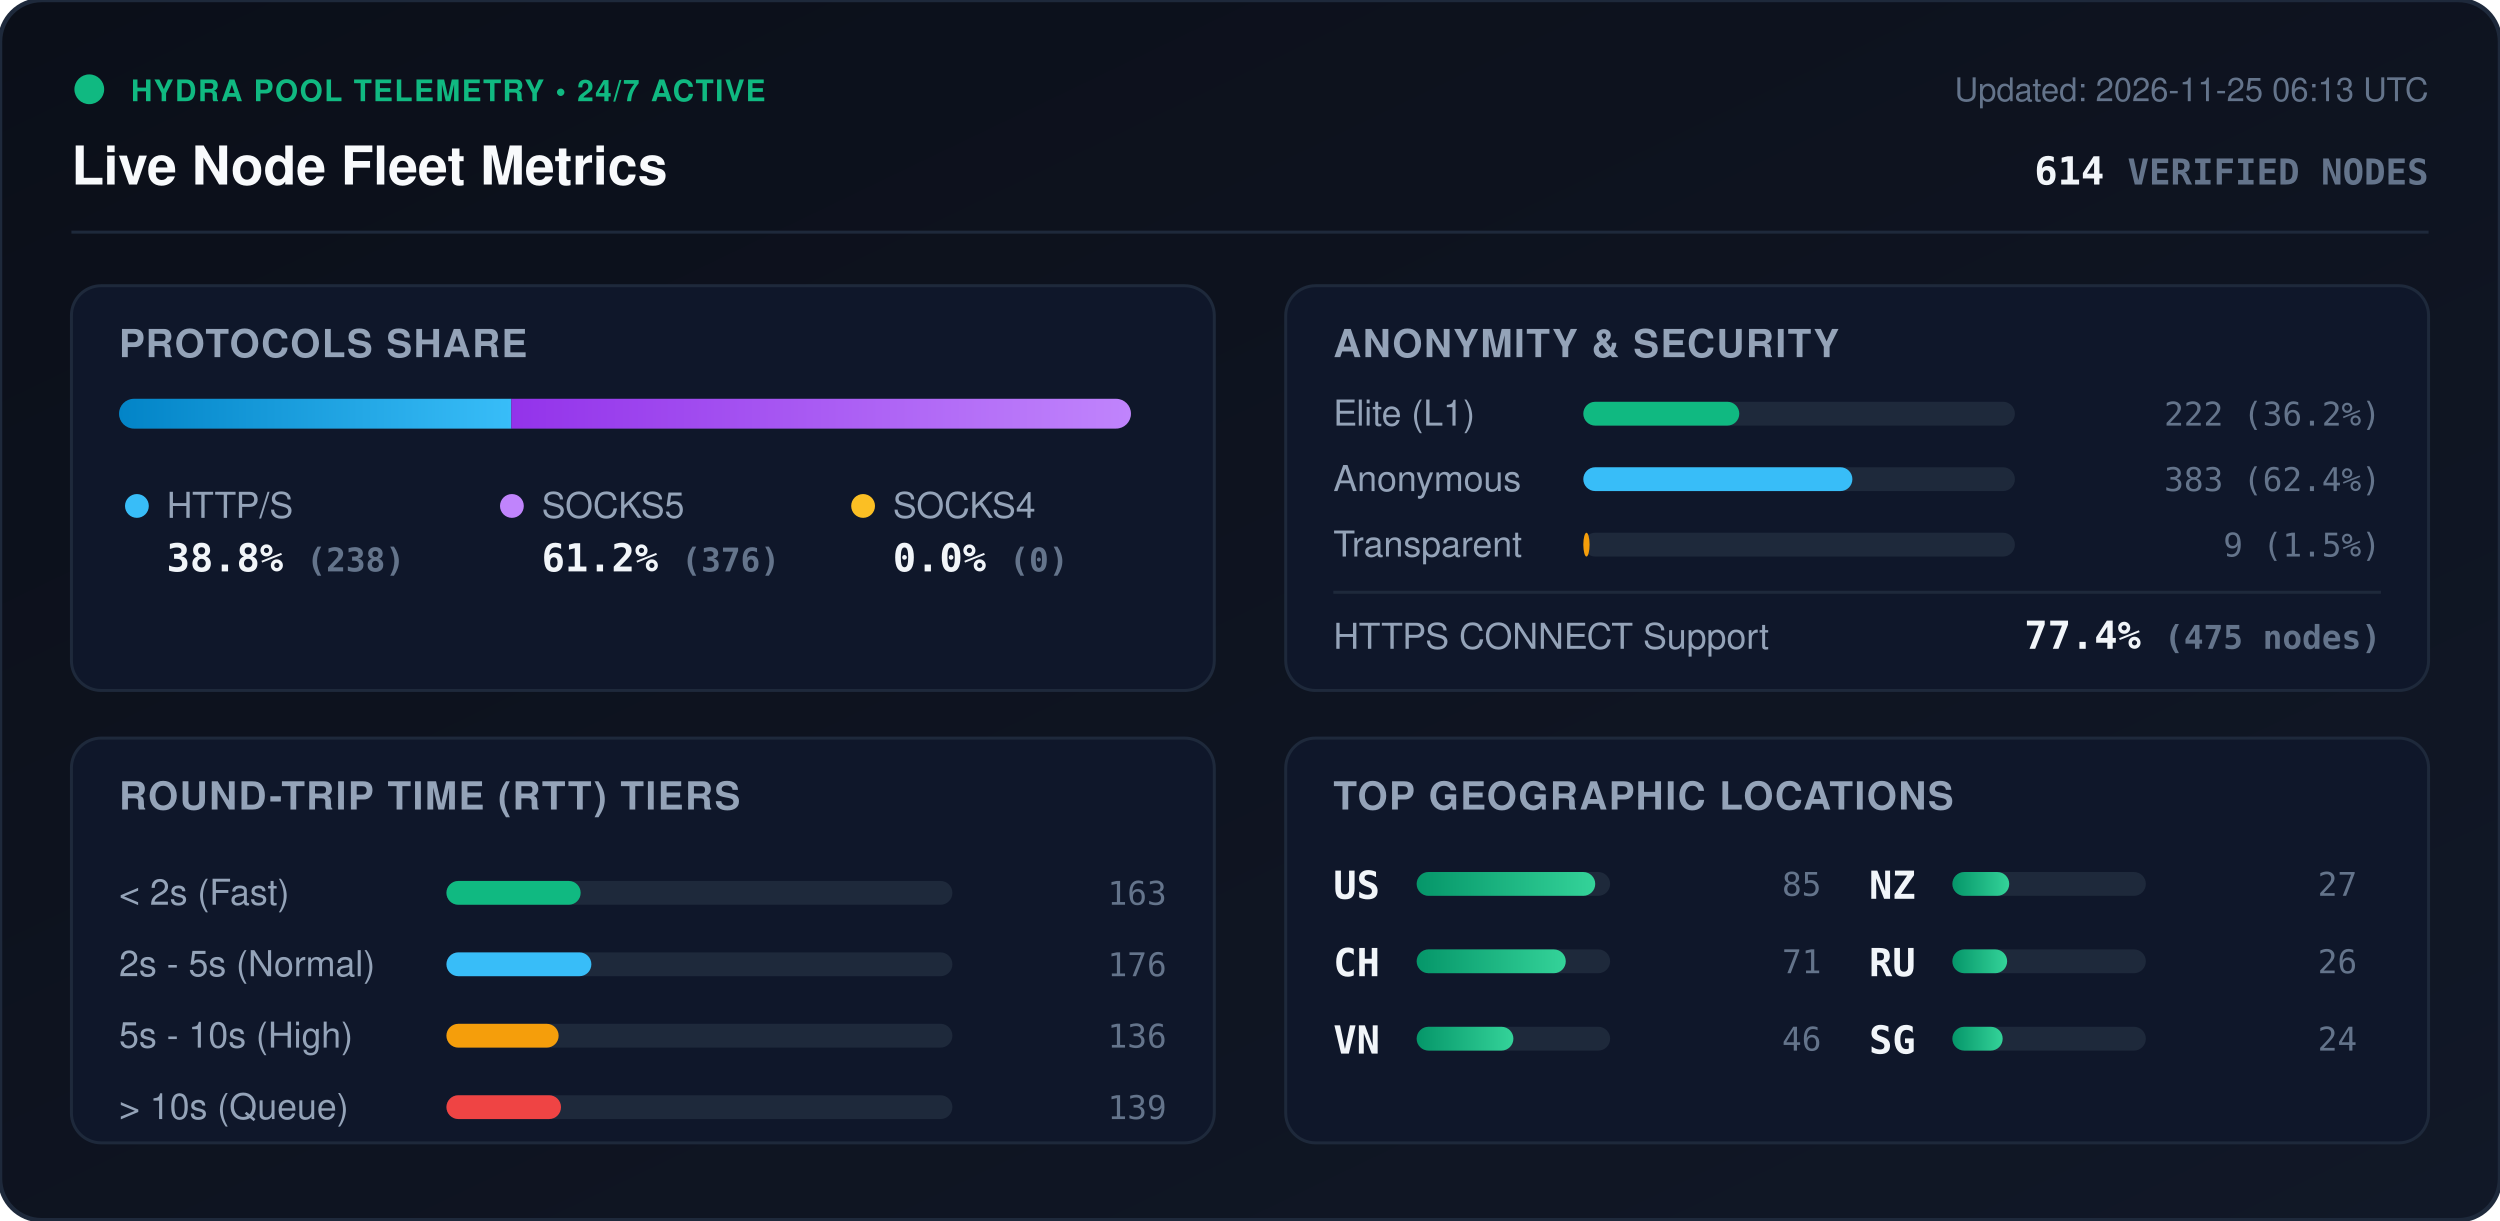
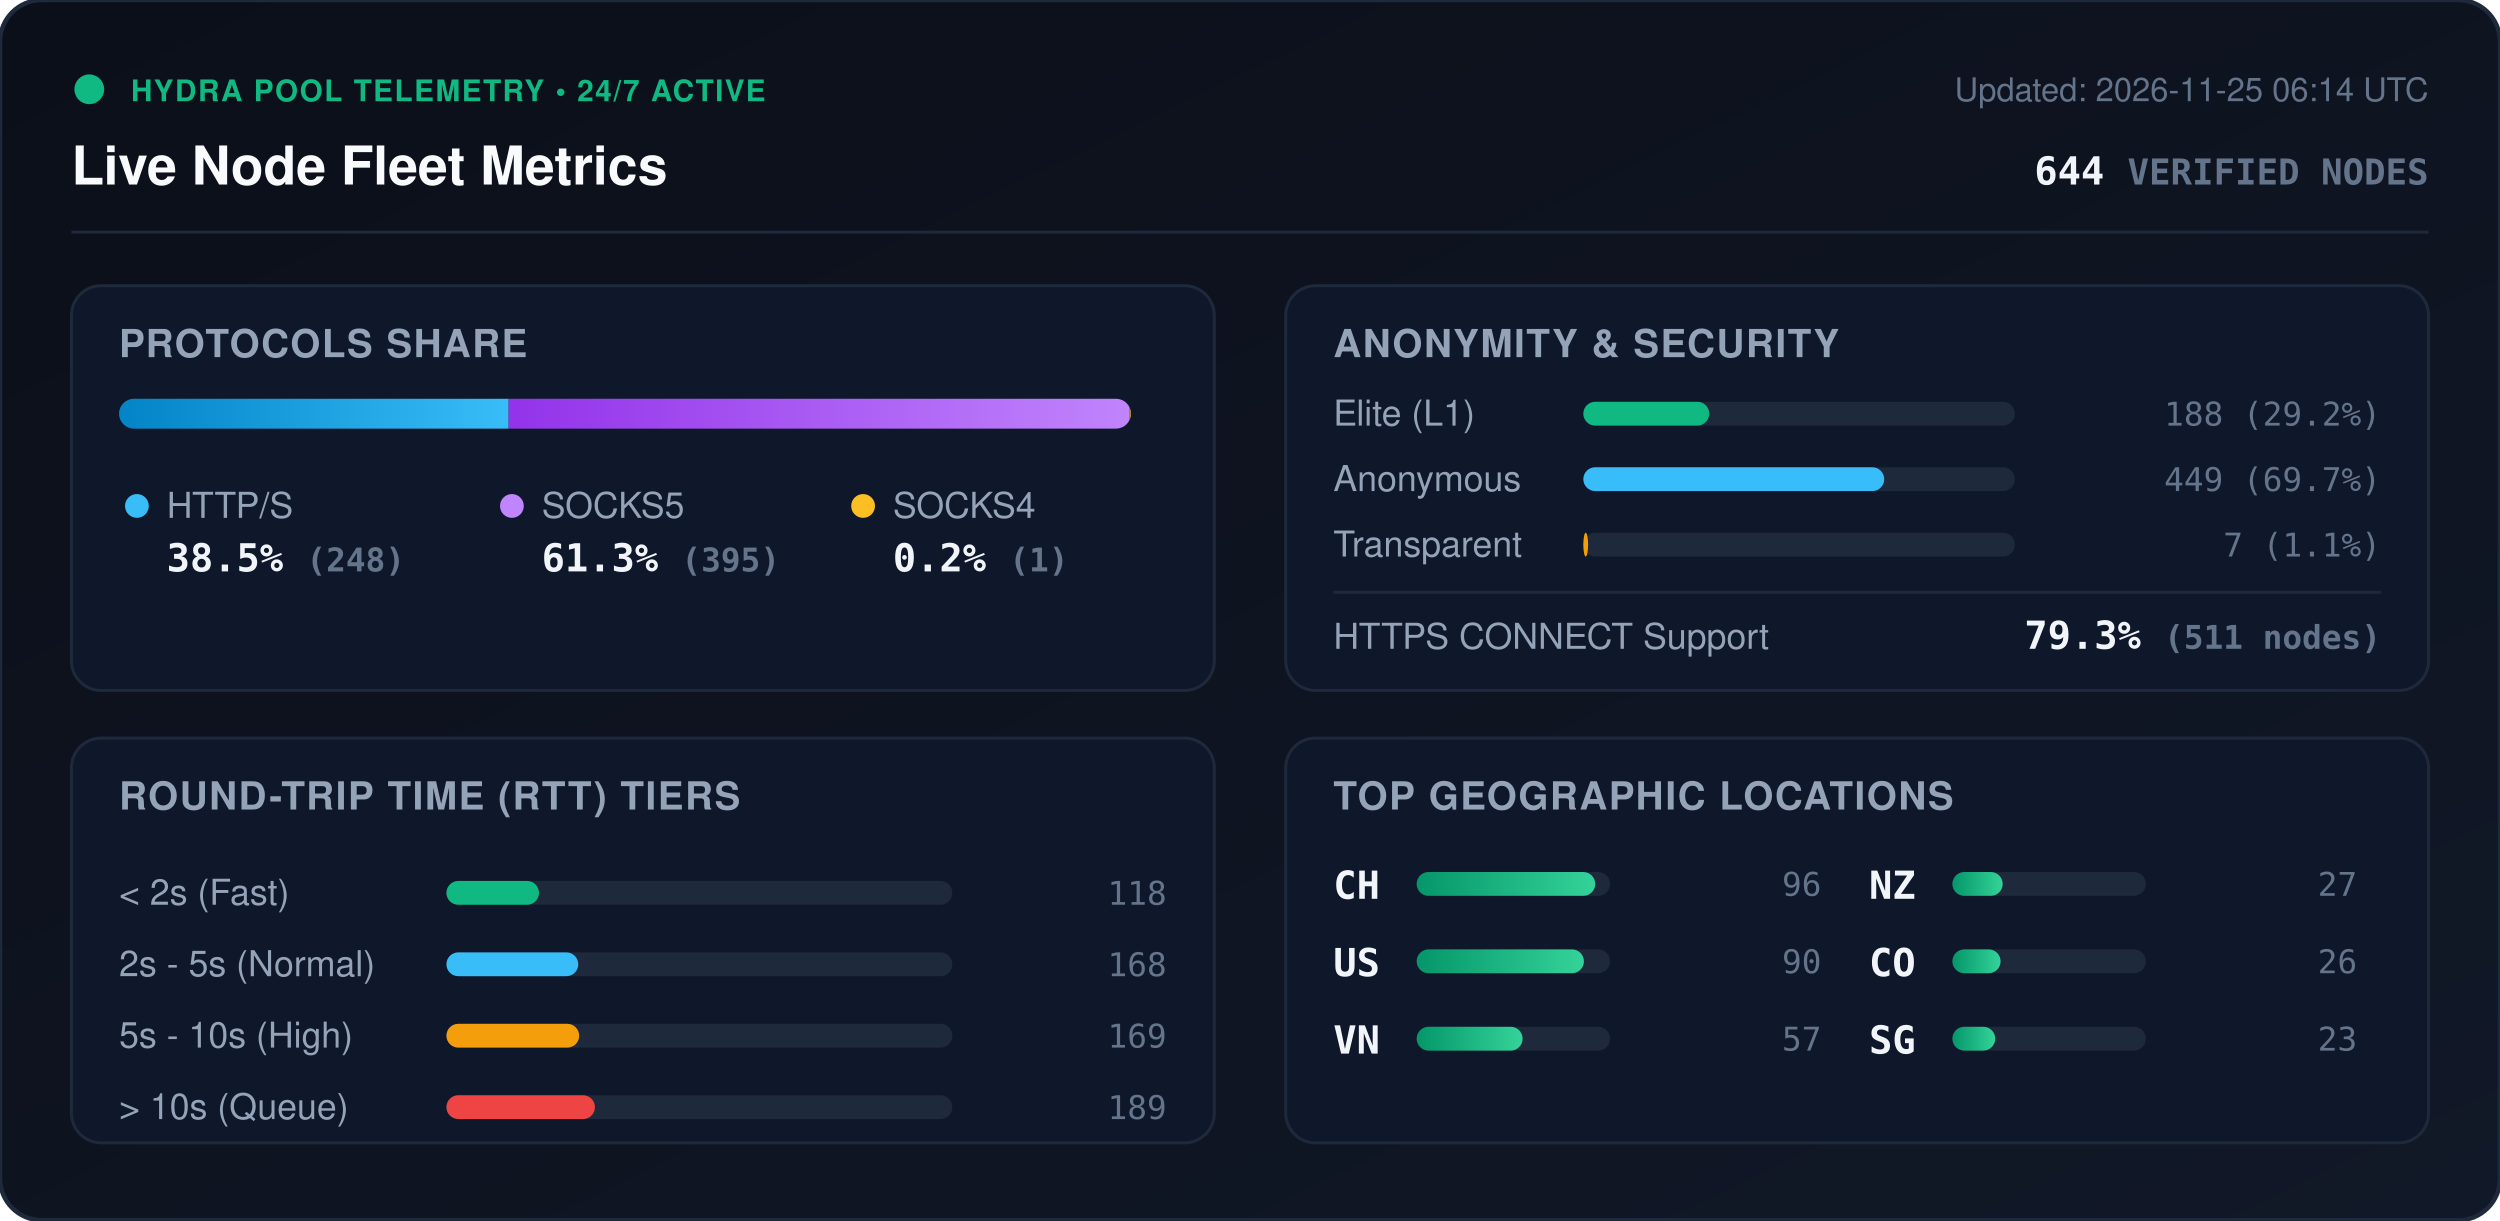
<svg xmlns="http://www.w3.org/2000/svg" viewBox="0 0 840 410" width="840" height="410" style="max-width: 100%; height: auto;">
  <defs>
    <linearGradient id="bg" x1="0%" y1="0%" x2="100%" y2="100%">
      <stop offset="0%" stop-color="#0b0f19" />
      <stop offset="100%" stop-color="#111827" />
    </linearGradient>
    <linearGradient id="bar-http" x1="0%" y1="0%" x2="100%" y2="0%">
      <stop offset="0%" stop-color="#0284c7" />
      <stop offset="100%" stop-color="#38bdf8" />
    </linearGradient>
    <linearGradient id="bar-socks5" x1="0%" y1="0%" x2="100%" y2="0%">
      <stop offset="0%" stop-color="#9333ea" />
      <stop offset="100%" stop-color="#c084fc" />
    </linearGradient>
    <linearGradient id="bar-socks4" x1="0%" y1="0%" x2="100%" y2="0%">
      <stop offset="0%" stop-color="#d97706" />
      <stop offset="100%" stop-color="#fbbf24" />
    </linearGradient>
    <linearGradient id="bar-green" x1="0%" y1="0%" x2="100%" y2="0%">
      <stop offset="0%" stop-color="#059669" />
      <stop offset="100%" stop-color="#34d399" />
    </linearGradient>
    <clipPath id="prog-track-clip">
      <rect width="340.0" height="10" rx="5" />
    </clipPath>
    <style>
      .title { font: 700 18px -apple-system, BlinkMacSystemFont, 'Segoe UI', Helvetica, Arial, sans-serif; fill: #f8fafc; }
      .sub { font: 500 11px -apple-system, BlinkMacSystemFont, 'Segoe UI', Helvetica, Arial, sans-serif; fill: #64748b; }
      .section-hdr { font: 600 13px -apple-system, BlinkMacSystemFont, 'Segoe UI', Helvetica, Arial, sans-serif; fill: #94a3b8; letter-spacing: 0.5px; }
      .metric-val { font: 700 13px -apple-system, BlinkMacSystemFont, 'Segoe UI', Helvetica, Arial, sans-serif; fill: #f1f5f9; }
      .metric-lbl { font: 500 12px -apple-system, BlinkMacSystemFont, 'Segoe UI', Helvetica, Arial, sans-serif; fill: #94a3b8; }
      .badge-txt { font: 700 10px -apple-system, BlinkMacSystemFont, 'Segoe UI', Helvetica, Arial, sans-serif; fill: #10b981; letter-spacing: 0.5px; }
      .mono { font-family: ui-monospace, SFMono-Regular, Menlo, Monaco, Consolas, monospace; }
      .pulse { animation: beacon 2s infinite ease-in-out; }
      @keyframes beacon { 0%, 100% { opacity: 1; } 50% { opacity: 0.35; } }
    </style>
  </defs>
  <rect width="840" height="410" rx="14" fill="url(#bg)" stroke="#1e293b" stroke-width="1.5" />
  <g transform="translate(24, 24)">
    <circle cx="6" cy="6" r="5" fill="#10b981" class="pulse" />
    <text x="20" y="10" class="badge-txt">HYDRA POOL TELEMETRY • 24/7 ACTIVE</text>
    <text x="0" y="38" class="title">Live Node Fleet Metrics</text>
-     <text x="792" y="10" text-anchor="end" class="sub">Updated: 2026-11-25 06:13 UTC</text>
-     <text x="792" y="38" text-anchor="end" class="metric-val mono" fill="#38bdf8">614 <tspan font-size="12" fill="#64748b">VERIFIED NODES</tspan>
+     <text x="792" y="10" text-anchor="end" class="sub">Updated: 2026-11-25 06:14 UTC</text>
+     <text x="792" y="38" text-anchor="end" class="metric-val mono" fill="#38bdf8">644 <tspan font-size="12" fill="#64748b">VERIFIED NODES</tspan>
    </text>
  </g>
  <line x1="24" y1="78" x2="816" y2="78" stroke="#1e293b" stroke-width="1" />
  <g transform="translate(24, 96)">
    <rect width="384" height="136" rx="10" fill="#0f172a" stroke="#1e293b" />
    <text x="16" y="24" class="section-hdr">PROTOCOLS SHARE</text>
    <g transform="translate(16, 38)">
      <rect width="340.0" height="10" rx="5" fill="#1e293b" />
      <g clip-path="url(#prog-track-clip)">
-         <rect x="0" width="131.8" height="10" fill="url(#bar-http)" />
-         <rect x="131.8" width="208.2" height="10" fill="url(#bar-socks5)" />
-         <rect x="340.0" width="0.0" height="10" fill="url(#bar-socks4)" />
+         <rect x="0" width="130.9" height="10" fill="url(#bar-http)" />
+         <rect x="130.9" width="208.5" height="10" fill="url(#bar-socks5)" />
+         <rect x="339.4" width="0.5" height="10" fill="url(#bar-socks4)" />
      </g>
    </g>
    <g transform="translate(16, 68)">
      <circle cx="6" cy="6" r="4" fill="#38bdf8" />
      <text x="16" y="10" class="metric-lbl">HTTP/S</text>
-       <text x="16" y="28" class="metric-val mono">38.8% <tspan font-size="11" fill="#64748b">(238)</tspan>
+       <text x="16" y="28" class="metric-val mono">38.5% <tspan font-size="11" fill="#64748b">(248)</tspan>
      </text>
      <circle cx="132" cy="6" r="4" fill="#c084fc" />
      <text x="142" y="10" class="metric-lbl">SOCKS5</text>
-       <text x="142" y="28" class="metric-val mono">61.2% <tspan font-size="11" fill="#64748b">(376)</tspan>
+       <text x="142" y="28" class="metric-val mono">61.3% <tspan font-size="11" fill="#64748b">(395)</tspan>
      </text>
      <circle cx="250" cy="6" r="4" fill="#fbbf24" />
      <text x="260" y="10" class="metric-lbl">SOCKS4</text>
-       <text x="260" y="28" class="metric-val mono">0.0% <tspan font-size="11" fill="#64748b">(0)</tspan>
+       <text x="260" y="28" class="metric-val mono">0.2% <tspan font-size="11" fill="#64748b">(1)</tspan>
      </text>
    </g>
  </g>
  <g transform="translate(432, 96)">
    <rect width="384" height="136" rx="10" fill="#0f172a" stroke="#1e293b" />
    <text x="16" y="24" class="section-hdr">ANONYMITY &amp; SECURITY</text>
    <text x="16" y="47" class="metric-lbl">Elite (L1)</text>
    <rect x="100" y="39" width="145.0" height="8" rx="4" fill="#1e293b" />
-     <rect x="100" y="39" width="52.4" height="8" rx="4" fill="#10b981" />
-     <text x="368" y="47" text-anchor="end" class="mono sub" fill="#e2e8f0">222 (36.2%)</text>
+     <rect x="100" y="39" width="42.3" height="8" rx="4" fill="#10b981" />
+     <text x="368" y="47" text-anchor="end" class="mono sub" fill="#e2e8f0">188 (29.2%)</text>
    <text x="16" y="69" class="metric-lbl">Anonymous</text>
    <rect x="100" y="61" width="145.0" height="8" rx="4" fill="#1e293b" />
-     <rect x="100" y="61" width="90.4" height="8" rx="4" fill="#38bdf8" />
-     <text x="368" y="69" text-anchor="end" class="mono sub" fill="#e2e8f0">383 (62.4%)</text>
+     <rect x="100" y="61" width="101.1" height="8" rx="4" fill="#38bdf8" />
+     <text x="368" y="69" text-anchor="end" class="mono sub" fill="#e2e8f0">449 (69.7%)</text>
    <text x="16" y="91" class="metric-lbl">Transparent</text>
    <rect x="100" y="83" width="145.0" height="8" rx="4" fill="#1e293b" />
-     <rect x="100" y="83" width="2.1" height="8" rx="4" fill="#f59e0b" />
-     <text x="368" y="91" text-anchor="end" class="mono sub" fill="#e2e8f0">9 (1.5%)</text>
+     <rect x="100" y="83" width="1.6" height="8" rx="4" fill="#f59e0b" />
+     <text x="368" y="91" text-anchor="end" class="mono sub" fill="#e2e8f0">7 (1.1%)</text>
    <line x1="16" y1="103" x2="368" y2="103" stroke="#1e293b" stroke-width="1" />
    <text x="16" y="122" class="metric-lbl">HTTPS CONNECT Support</text>
-     <text x="368" y="122" text-anchor="end" class="metric-val mono" fill="#34d399">77.4% <tspan font-size="11" fill="#64748b">(475 nodes)</tspan>
+     <text x="368" y="122" text-anchor="end" class="metric-val mono" fill="#34d399">79.3% <tspan font-size="11" fill="#64748b">(511 nodes)</tspan>
    </text>
  </g>
  <g transform="translate(24, 248)">
    <rect width="384" height="136" rx="10" fill="#0f172a" stroke="#1e293b" />
    <text x="16" y="24" class="section-hdr">ROUND-TRIP TIME (RTT) TIERS</text>
    <g transform="translate(16, 42)">
      <text x="0" y="14" class="metric-lbl">&lt; 2s (Fast)</text>
      <rect x="110" y="6" width="170" height="8" rx="4" fill="#1e293b" />
-       <rect x="110" y="6" width="45.1" height="8" rx="4" fill="#10b981" />
-       <text x="352" y="14" text-anchor="end" class="mono sub">163</text>
+       <rect x="110" y="6" width="31.1" height="8" rx="4" fill="#10b981" />
+       <text x="352" y="14" text-anchor="end" class="mono sub">118</text>
      <text x="0" y="38" class="metric-lbl">2s - 5s (Normal)</text>
      <rect x="110" y="30" width="170" height="8" rx="4" fill="#1e293b" />
-       <rect x="110" y="30" width="48.7" height="8" rx="4" fill="#38bdf8" />
-       <text x="352" y="38" text-anchor="end" class="mono sub">176</text>
+       <rect x="110" y="30" width="44.3" height="8" rx="4" fill="#38bdf8" />
+       <text x="352" y="38" text-anchor="end" class="mono sub">168</text>
      <text x="0" y="62" class="metric-lbl">5s - 10s (High)</text>
      <rect x="110" y="54" width="170" height="8" rx="4" fill="#1e293b" />
-       <rect x="110" y="54" width="37.7" height="8" rx="4" fill="#f59e0b" />
-       <text x="352" y="62" text-anchor="end" class="mono sub">136</text>
+       <rect x="110" y="54" width="44.6" height="8" rx="4" fill="#f59e0b" />
+       <text x="352" y="62" text-anchor="end" class="mono sub">169</text>
      <text x="0" y="86" class="metric-lbl">&gt; 10s (Queue)</text>
      <rect x="110" y="78" width="170" height="8" rx="4" fill="#1e293b" />
-       <rect x="110" y="78" width="38.5" height="8" rx="4" fill="#ef4444" />
-       <text x="352" y="86" text-anchor="end" class="mono sub">139</text>
+       <rect x="110" y="78" width="49.9" height="8" rx="4" fill="#ef4444" />
+       <text x="352" y="86" text-anchor="end" class="mono sub">189</text>
    </g>
  </g>
  <g transform="translate(432, 248)">
    <rect width="384" height="136" rx="10" fill="#0f172a" stroke="#1e293b" />
    <text x="16" y="24" class="section-hdr">TOP GEOGRAPHIC LOCATIONS</text>
    <g transform="translate(16, 42)">
      <g transform="translate(0, 0)">
+         <text x="0" y="12" class="mono metric-val" font-size="12">CH</text>
+         <rect x="28" y="3" width="65" height="8" rx="4" fill="#1e293b" />
+         <rect x="28" y="3" width="60.0" height="8" rx="4" fill="url(#bar-green)" />
+         <text x="164" y="11" text-anchor="end" class="mono sub">96</text>
+       </g>
+       <g transform="translate(0, 26)">
        <text x="0" y="12" class="mono metric-val" font-size="12">US</text>
        <rect x="28" y="3" width="65" height="8" rx="4" fill="#1e293b" />
-         <rect x="28" y="3" width="60.0" height="8" rx="4" fill="url(#bar-green)" />
-         <text x="164" y="11" text-anchor="end" class="mono sub">85</text>
-       </g>
-       <g transform="translate(0, 26)">
-         <text x="0" y="12" class="mono metric-val" font-size="12">CH</text>
-         <rect x="28" y="3" width="65" height="8" rx="4" fill="#1e293b" />
-         <rect x="28" y="3" width="50.1" height="8" rx="4" fill="url(#bar-green)" />
-         <text x="164" y="11" text-anchor="end" class="mono sub">71</text>
+         <rect x="28" y="3" width="56.2" height="8" rx="4" fill="url(#bar-green)" />
+         <text x="164" y="11" text-anchor="end" class="mono sub">90</text>
      </g>
      <g transform="translate(0, 52)">
        <text x="0" y="12" class="mono metric-val" font-size="12">VN</text>
        <rect x="28" y="3" width="65" height="8" rx="4" fill="#1e293b" />
-         <rect x="28" y="3" width="32.5" height="8" rx="4" fill="url(#bar-green)" />
-         <text x="164" y="11" text-anchor="end" class="mono sub">46</text>
+         <rect x="28" y="3" width="35.6" height="8" rx="4" fill="url(#bar-green)" />
+         <text x="164" y="11" text-anchor="end" class="mono sub">57</text>
      </g>
      <g transform="translate(180, 0)">
        <text x="0" y="12" class="mono metric-val" font-size="12">NZ</text>
        <rect x="28" y="3" width="65" height="8" rx="4" fill="#1e293b" />
-         <rect x="28" y="3" width="19.1" height="8" rx="4" fill="url(#bar-green)" />
+         <rect x="28" y="3" width="16.9" height="8" rx="4" fill="url(#bar-green)" />
        <text x="164" y="11" text-anchor="end" class="mono sub">27</text>
      </g>
      <g transform="translate(180, 26)">
-         <text x="0" y="12" class="mono metric-val" font-size="12">RU</text>
+         <text x="0" y="12" class="mono metric-val" font-size="12">CO</text>
        <rect x="28" y="3" width="65" height="8" rx="4" fill="#1e293b" />
-         <rect x="28" y="3" width="18.4" height="8" rx="4" fill="url(#bar-green)" />
+         <rect x="28" y="3" width="16.2" height="8" rx="4" fill="url(#bar-green)" />
        <text x="164" y="11" text-anchor="end" class="mono sub">26</text>
      </g>
      <g transform="translate(180, 52)">
        <text x="0" y="12" class="mono metric-val" font-size="12">SG</text>
        <rect x="28" y="3" width="65" height="8" rx="4" fill="#1e293b" />
-         <rect x="28" y="3" width="16.9" height="8" rx="4" fill="url(#bar-green)" />
-         <text x="164" y="11" text-anchor="end" class="mono sub">24</text>
+         <rect x="28" y="3" width="14.4" height="8" rx="4" fill="url(#bar-green)" />
+         <text x="164" y="11" text-anchor="end" class="mono sub">23</text>
      </g>
    </g>
  </g>
</svg>
